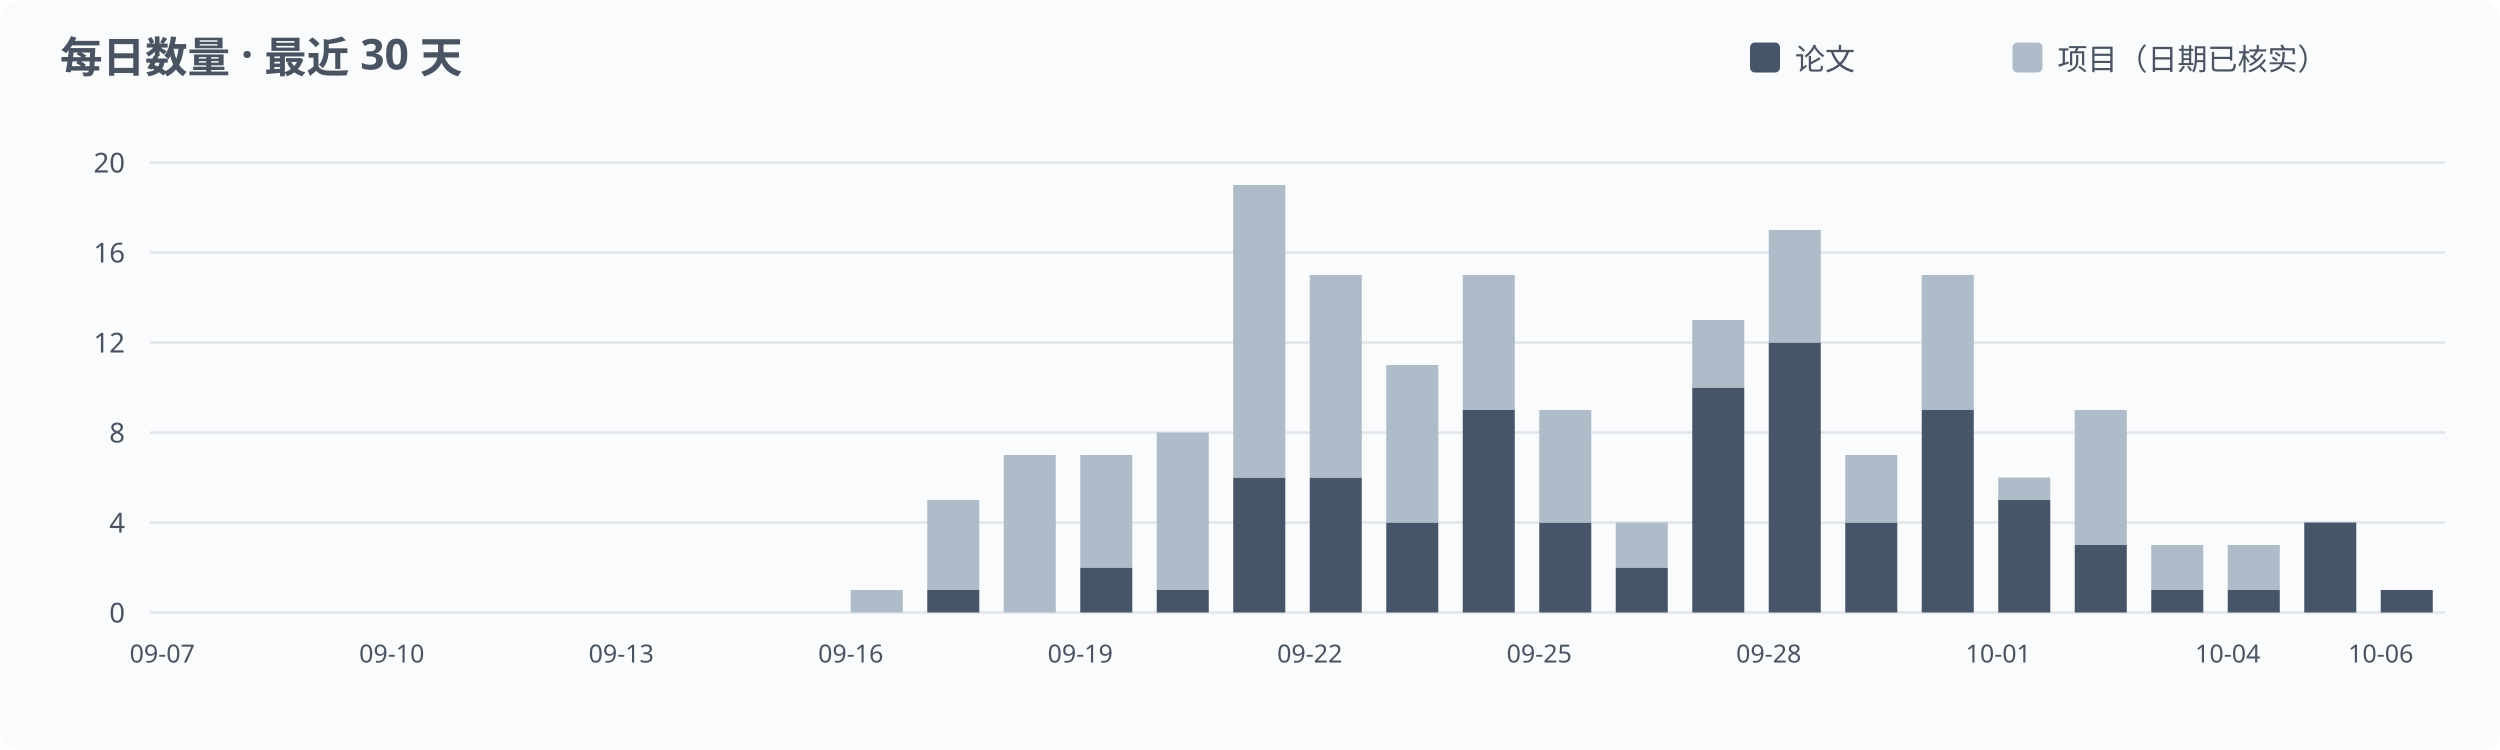
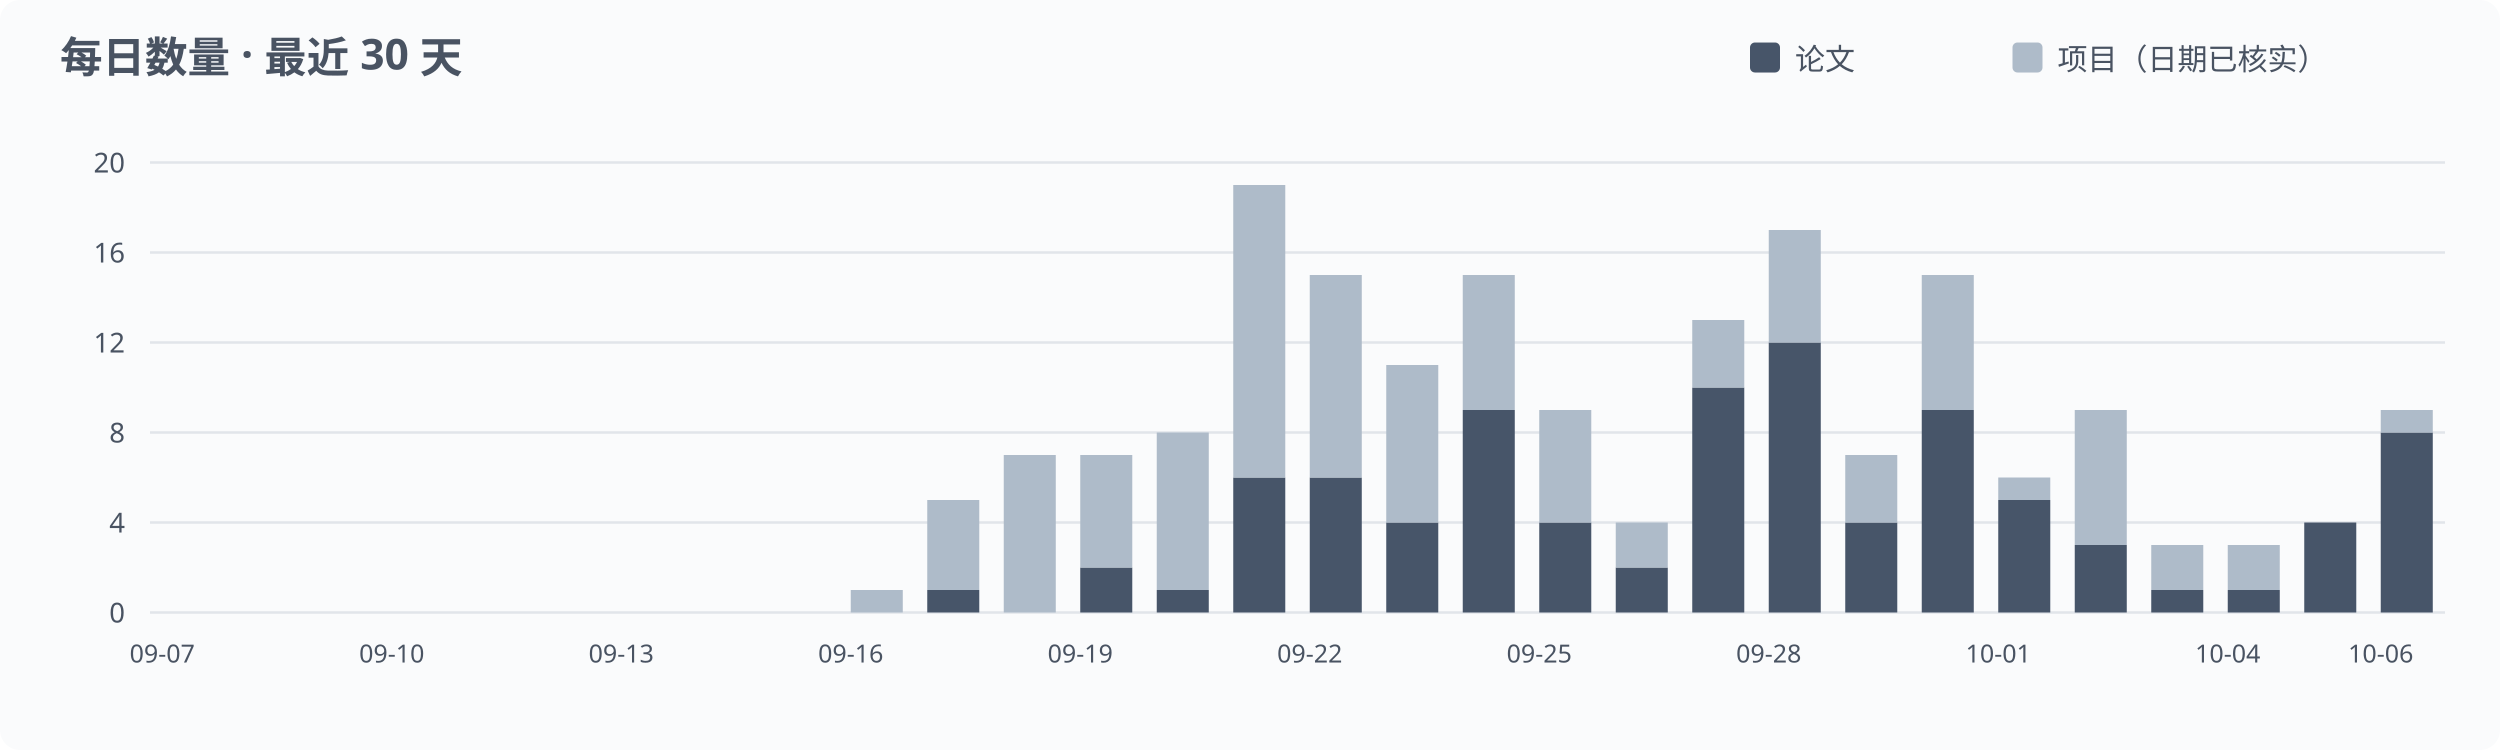
<svg xmlns="http://www.w3.org/2000/svg" width="1000" height="300" viewBox="0 0 1000 300" role="img" aria-labelledby="title desc">
  <rect width="100%" height="100%" rx="8" fill="#fafbfc" />
  <g font-family="system-ui,sans-serif" fill="#495362">
    <text x="24" y="29" font-size="17" font-weight="600">每日数量 · 最近 30 天</text>
    <rect x="700" y="17" width="12" height="12" rx="2" fill="#475569" />
    <text x="718" y="28" font-size="12">论文</text>
    <rect x="805" y="17" width="12" height="12" rx="2" fill="#aebbc9" />
    <text x="823" y="28" font-size="12">项目（日期已核实）</text>
    <path d="M60 245.0H978" stroke="#e1e5ea" />
    <text x="50" y="249.0" text-anchor="end" font-size="11">0</text>
    <path d="M60 209.0H978" stroke="#e1e5ea" />
    <text x="50" y="213.0" text-anchor="end" font-size="11">4</text>
    <path d="M60 173.0H978" stroke="#e1e5ea" />
    <text x="50" y="177.0" text-anchor="end" font-size="11">8</text>
    <path d="M60 137.0H978" stroke="#e1e5ea" />
    <text x="50" y="141.0" text-anchor="end" font-size="11">12</text>
    <path d="M60 101.0H978" stroke="#e1e5ea" />
    <text x="50" y="105.0" text-anchor="end" font-size="11">16</text>
    <path d="M60 65.0H978" stroke="#e1e5ea" />
    <text x="50" y="69.0" text-anchor="end" font-size="11">20</text>
    <rect x="64.90" y="245.00" width="20.81" height="0.00" fill="#475569" />
    <rect x="64.90" y="245.00" width="20.81" height="0.00" fill="#aebbc9" />
    <text x="64.90" y="265" text-anchor="middle" font-size="10">09-07</text>
    <rect x="95.50" y="245.00" width="20.81" height="0.00" fill="#475569" />
    <rect x="95.50" y="245.00" width="20.81" height="0.00" fill="#aebbc9" />
    <rect x="126.10" y="245.00" width="20.81" height="0.00" fill="#475569" />
    <rect x="126.10" y="245.00" width="20.81" height="0.00" fill="#aebbc9" />
    <rect x="156.70" y="245.00" width="20.81" height="0.00" fill="#475569" />
    <rect x="156.70" y="245.00" width="20.81" height="0.00" fill="#aebbc9" />
    <text x="156.70" y="265" text-anchor="middle" font-size="10">09-10</text>
    <rect x="187.30" y="245.00" width="20.81" height="0.00" fill="#475569" />
    <rect x="187.30" y="245.00" width="20.81" height="0.00" fill="#aebbc9" />
    <rect x="217.90" y="245.00" width="20.81" height="0.00" fill="#475569" />
    <rect x="217.90" y="245.00" width="20.81" height="0.00" fill="#aebbc9" />
    <rect x="248.50" y="245.00" width="20.81" height="0.00" fill="#475569" />
    <rect x="248.50" y="245.00" width="20.81" height="0.00" fill="#aebbc9" />
    <text x="248.50" y="265" text-anchor="middle" font-size="10">09-13</text>
    <rect x="279.10" y="245.00" width="20.81" height="0.00" fill="#475569" />
    <rect x="279.10" y="245.00" width="20.81" height="0.00" fill="#aebbc9" />
    <rect x="309.70" y="245.00" width="20.81" height="0.00" fill="#475569" />
    <rect x="309.70" y="245.00" width="20.81" height="0.00" fill="#aebbc9" />
    <rect x="340.30" y="245.00" width="20.81" height="0.00" fill="#475569" />
    <rect x="340.30" y="236.00" width="20.81" height="9.00" fill="#aebbc9" />
    <text x="340.30" y="265" text-anchor="middle" font-size="10">09-16</text>
    <rect x="370.90" y="236.00" width="20.81" height="9.00" fill="#475569" />
    <rect x="370.90" y="200.00" width="20.81" height="36.00" fill="#aebbc9" />
    <rect x="401.50" y="245.00" width="20.81" height="0.00" fill="#475569" />
    <rect x="401.50" y="182.00" width="20.81" height="63.00" fill="#aebbc9" />
    <rect x="432.10" y="227.00" width="20.81" height="18.00" fill="#475569" />
    <rect x="432.10" y="182.00" width="20.81" height="45.00" fill="#aebbc9" />
    <text x="432.10" y="265" text-anchor="middle" font-size="10">09-19</text>
    <rect x="462.70" y="236.00" width="20.81" height="9.00" fill="#475569" />
    <rect x="462.70" y="173.00" width="20.81" height="63.00" fill="#aebbc9" />
    <rect x="493.30" y="191.00" width="20.81" height="54.00" fill="#475569" />
    <rect x="493.30" y="74.00" width="20.81" height="117.00" fill="#aebbc9" />
    <rect x="523.90" y="191.00" width="20.81" height="54.00" fill="#475569" />
    <rect x="523.90" y="110.00" width="20.81" height="81.00" fill="#aebbc9" />
    <text x="523.90" y="265" text-anchor="middle" font-size="10">09-22</text>
    <rect x="554.50" y="209.00" width="20.81" height="36.00" fill="#475569" />
    <rect x="554.50" y="146.00" width="20.81" height="63.00" fill="#aebbc9" />
    <rect x="585.10" y="164.00" width="20.81" height="81.00" fill="#475569" />
    <rect x="585.10" y="110.00" width="20.81" height="54.00" fill="#aebbc9" />
    <rect x="615.70" y="209.00" width="20.81" height="36.00" fill="#475569" />
    <rect x="615.70" y="164.00" width="20.81" height="45.00" fill="#aebbc9" />
    <text x="615.70" y="265" text-anchor="middle" font-size="10">09-25</text>
    <rect x="646.30" y="227.00" width="20.81" height="18.00" fill="#475569" />
    <rect x="646.30" y="209.00" width="20.81" height="18.00" fill="#aebbc9" />
    <rect x="676.90" y="155.00" width="20.81" height="90.00" fill="#475569" />
    <rect x="676.90" y="128.00" width="20.81" height="27.00" fill="#aebbc9" />
    <rect x="707.50" y="137.00" width="20.81" height="108.00" fill="#475569" />
    <rect x="707.50" y="92.00" width="20.81" height="45.00" fill="#aebbc9" />
    <text x="707.50" y="265" text-anchor="middle" font-size="10">09-28</text>
    <rect x="738.10" y="209.00" width="20.81" height="36.00" fill="#475569" />
    <rect x="738.10" y="182.00" width="20.81" height="27.00" fill="#aebbc9" />
    <rect x="768.70" y="164.00" width="20.81" height="81.00" fill="#475569" />
    <rect x="768.70" y="110.00" width="20.81" height="54.00" fill="#aebbc9" />
    <rect x="799.30" y="200.00" width="20.81" height="45.00" fill="#475569" />
    <rect x="799.30" y="191.00" width="20.81" height="9.00" fill="#aebbc9" />
    <text x="799.30" y="265" text-anchor="middle" font-size="10">10-01</text>
    <rect x="829.90" y="218.00" width="20.81" height="27.00" fill="#475569" />
    <rect x="829.90" y="164.00" width="20.81" height="54.00" fill="#aebbc9" />
    <rect x="860.50" y="236.00" width="20.81" height="9.00" fill="#475569" />
    <rect x="860.50" y="218.00" width="20.81" height="18.00" fill="#aebbc9" />
    <rect x="891.10" y="236.00" width="20.81" height="9.00" fill="#475569" />
    <rect x="891.10" y="218.00" width="20.81" height="18.00" fill="#aebbc9" />
    <text x="891.10" y="265" text-anchor="middle" font-size="10">10-04</text>
    <rect x="921.70" y="209.00" width="20.81" height="36.00" fill="#475569" />
    <rect x="921.70" y="209.00" width="20.81" height="0.00" fill="#aebbc9" />
-     <rect x="952.30" y="236.00" width="20.81" height="9.00" fill="#475569" />
-     <rect x="952.30" y="236.00" width="20.81" height="0.00" fill="#aebbc9" />
+     <rect x="952.30" y="173.00" width="20.81" height="72.00" fill="#475569" />
+     <rect x="952.30" y="164.00" width="20.81" height="9.00" fill="#aebbc9" />
    <text x="952.30" y="265" text-anchor="middle" font-size="10">10-06</text>
  </g>
</svg>
